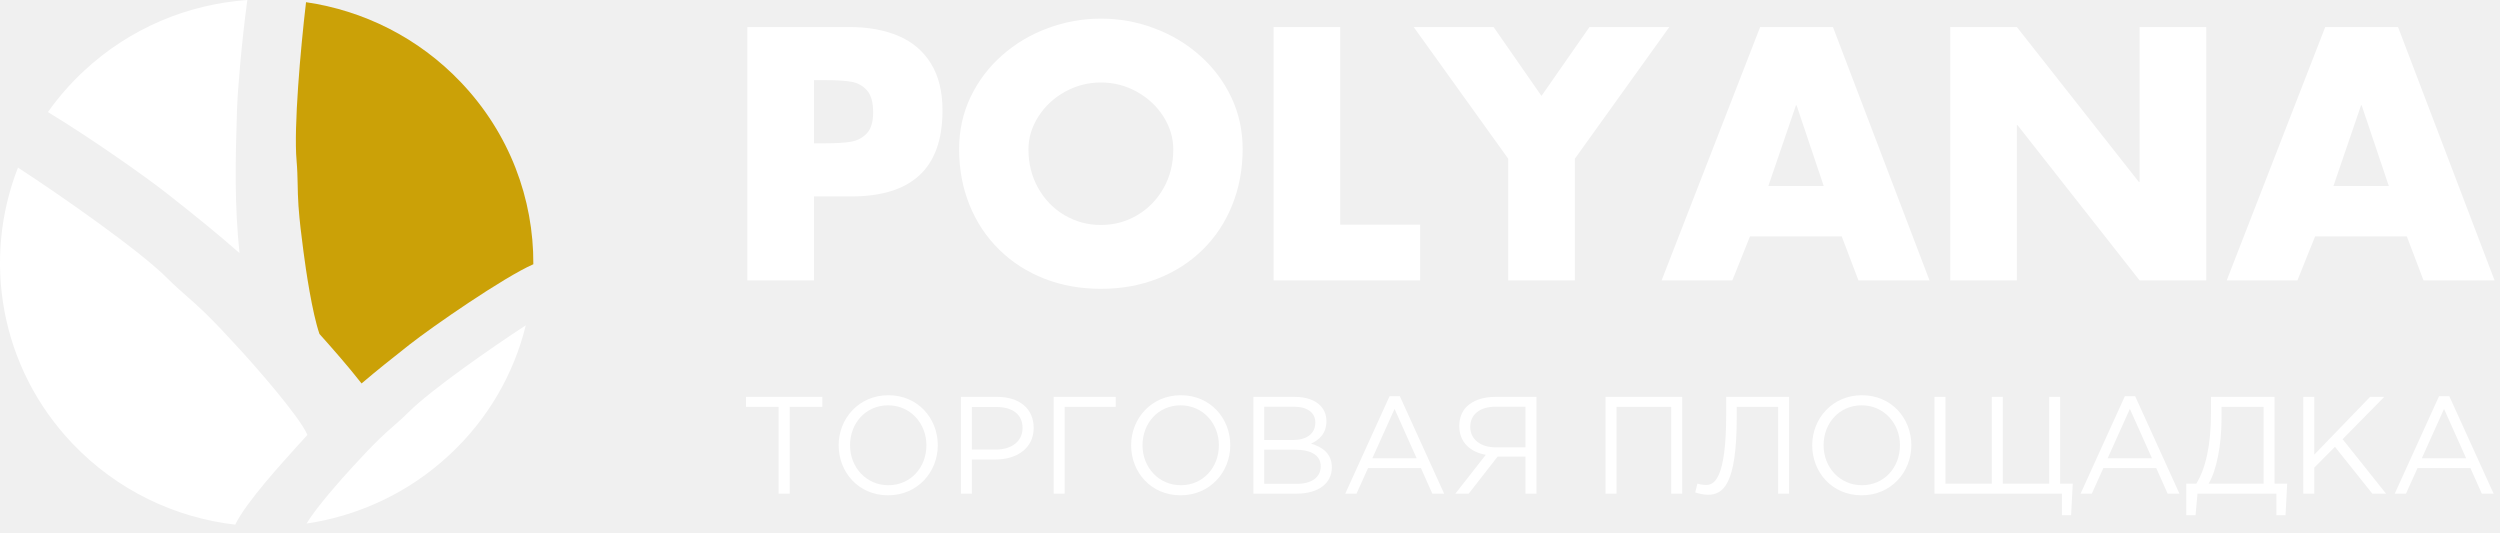
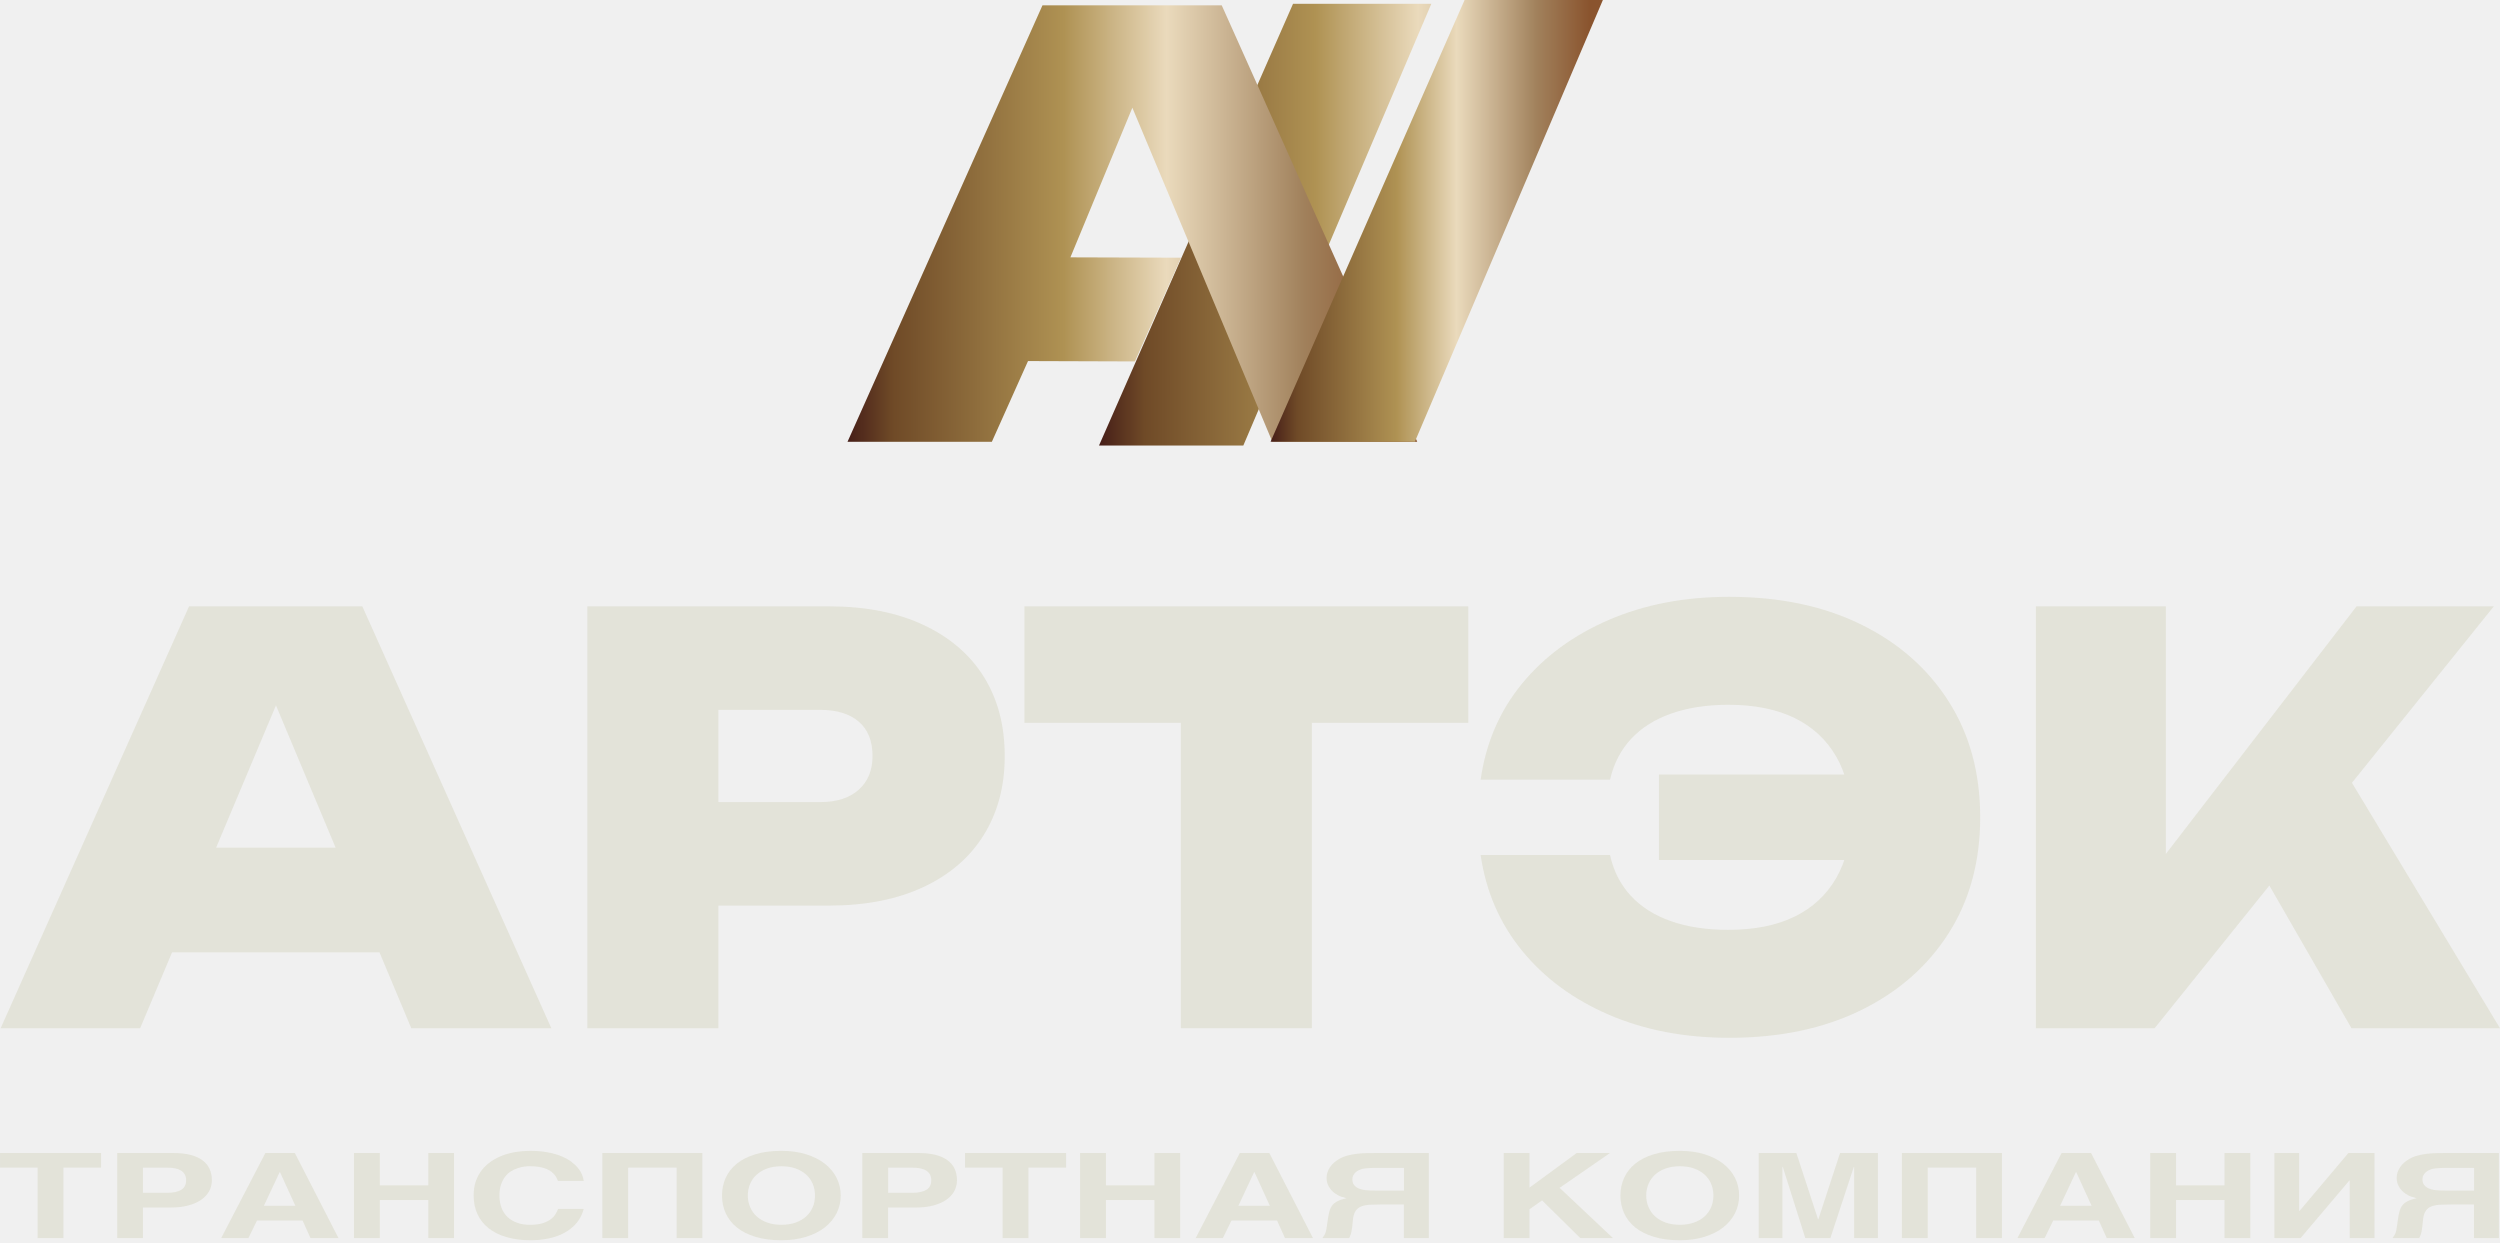
- <svg xmlns="http://www.w3.org/2000/svg" width="216" height="46" viewBox="0 0 216 46" fill="none">
-   <path d="M64.572 24.228V2.336H73.384C75.004 2.336 76.419 2.592 77.629 3.105C78.833 3.618 79.773 4.412 80.434 5.491C81.1 6.57 81.432 7.916 81.432 9.532C81.432 10.819 81.261 11.927 80.918 12.866C80.576 13.8 80.072 14.569 79.406 15.174C78.74 15.779 77.922 16.229 76.948 16.524C75.979 16.82 74.858 16.97 73.595 16.97H70.329V24.228H64.572V24.228ZM70.329 6.924V12.382H71.299C72.219 12.382 72.953 12.338 73.507 12.247C74.055 12.159 74.515 11.917 74.887 11.53C75.254 11.143 75.44 10.538 75.44 9.711C75.44 8.844 75.264 8.211 74.907 7.809C74.549 7.407 74.099 7.16 73.56 7.064C73.017 6.972 72.263 6.924 71.299 6.924H70.329ZM95.121 1.61C96.707 1.61 98.239 1.886 99.713 2.438C101.191 2.984 102.503 3.768 103.654 4.785C104.804 5.796 105.71 6.996 106.371 8.375C107.032 9.759 107.365 11.259 107.365 12.876C107.365 14.608 107.066 16.22 106.464 17.715C105.867 19.205 105.015 20.492 103.908 21.576C102.807 22.66 101.504 23.493 100.006 24.078C98.508 24.664 96.878 24.954 95.121 24.954C93.358 24.954 91.733 24.664 90.235 24.078C88.742 23.493 87.439 22.656 86.328 21.567C85.217 20.473 84.36 19.186 83.763 17.7C83.165 16.22 82.867 14.608 82.867 12.876C82.867 11.259 83.2 9.759 83.861 8.375C84.522 6.996 85.427 5.796 86.578 4.785C87.728 3.768 89.04 2.984 90.524 2.438C92.007 1.886 93.539 1.61 95.121 1.61L95.121 1.61ZM95.121 7.127C94.004 7.127 92.967 7.398 92.002 7.935C91.042 8.472 90.274 9.188 89.711 10.078C89.143 10.969 88.859 11.913 88.859 12.909C88.859 14.143 89.138 15.256 89.701 16.253C90.264 17.25 91.023 18.034 91.982 18.596C92.942 19.157 93.985 19.438 95.121 19.438C96.256 19.438 97.304 19.157 98.259 18.591C99.218 18.024 99.972 17.245 100.535 16.253C101.093 15.256 101.372 14.143 101.372 12.909C101.372 11.913 101.088 10.969 100.525 10.078C99.962 9.188 99.199 8.472 98.239 7.935C97.279 7.398 96.237 7.127 95.121 7.127H95.121ZM115.795 2.336V19.409H122.698V24.228H110.038V2.336H115.795H115.795ZM130.31 13.713L122.144 2.336H129.047L133.184 8.288L137.331 2.336H144.229L136.068 13.713V24.228H130.31V13.713ZM159.126 20.425H151.2L149.673 24.228H143.563L152.076 2.336H158.367L166.709 24.228H160.57L159.126 20.425H159.126ZM157.569 16.07L155.224 9.101H155.17L152.786 16.07H157.569ZM168.501 24.228V2.336H174.258L184.798 15.721H184.862V2.336H190.619V24.228H184.862L174.317 10.814H174.258V24.228H168.501ZM207.95 20.425H200.024L198.497 24.228H192.387L200.9 2.336H207.191L215.533 24.228H209.394L207.95 20.425H207.95ZM206.393 16.07L204.048 9.101H203.994L201.61 16.07H206.393Z" fill="white" />
-   <path d="M67.272 42.651V35.151H64.453V34.291H71.051V35.151H68.232V42.651H67.272Z" fill="white" />
-   <path d="M76.731 42.794C74.176 42.794 72.46 40.8 72.46 38.471C72.46 36.166 74.2 34.148 76.755 34.148C79.31 34.148 81.025 36.143 81.025 38.471C81.025 40.776 79.286 42.794 76.731 42.794ZM76.755 41.923C78.674 41.923 80.042 40.394 80.042 38.471C80.042 36.572 78.65 35.02 76.731 35.02C74.811 35.02 73.444 36.549 73.444 38.471C73.444 40.37 74.835 41.923 76.755 41.923Z" fill="white" />
-   <path d="M83.024 42.651V34.291H86.167C88.063 34.291 89.31 35.295 89.31 36.967C89.31 38.77 87.799 39.701 86.011 39.701H83.972V42.651H83.024ZM83.972 38.842H86.047C87.439 38.842 88.35 38.101 88.35 36.978C88.35 35.784 87.451 35.163 86.095 35.163H83.972V38.842Z" fill="white" />
-   <path d="M91.037 42.651V34.291H96.4V35.151H91.985V42.651H91.037Z" fill="white" />
-   <path d="M102 42.794C99.445 42.794 97.73 40.8 97.73 38.471C97.73 36.166 99.469 34.148 102.024 34.148C104.58 34.148 106.295 36.143 106.295 38.471C106.295 40.776 104.556 42.794 102 42.794ZM102.024 41.923C103.944 41.923 105.311 40.394 105.311 38.471C105.311 36.572 103.92 35.02 102 35.02C100.081 35.02 98.713 36.549 98.713 38.471C98.713 40.37 100.105 41.923 102.024 41.923Z" fill="white" />
-   <path d="M108.294 42.651V34.291H111.869C112.828 34.291 113.596 34.554 114.064 35.032C114.412 35.39 114.604 35.832 114.604 36.393C114.604 37.48 113.932 38.041 113.272 38.328C114.268 38.627 115.072 39.2 115.072 40.37C115.072 41.803 113.86 42.651 112.025 42.651H108.294ZM109.229 41.803H112.049C113.32 41.803 114.112 41.242 114.112 40.286C114.112 39.379 113.344 38.853 111.881 38.853H109.229V41.803ZM109.229 38.017H111.713C112.852 38.017 113.644 37.504 113.644 36.501C113.644 35.677 112.984 35.139 111.785 35.139H109.229V38.017Z" fill="white" />
-   <path d="M116.231 42.651L120.058 34.232H120.946L124.773 42.651H123.753L122.769 40.442H118.199L117.203 42.651H116.231ZM118.571 39.594H122.398L120.49 35.331L118.571 39.594Z" fill="white" />
-   <path d="M125.745 42.651L128.372 39.295C127.029 39.056 126.081 38.209 126.081 36.811C126.081 36.166 126.297 35.545 126.717 35.139C127.232 34.626 128.084 34.291 129.164 34.291H132.751V42.651H131.803V39.451H129.392L126.897 42.651H125.745ZM129.224 38.65H131.803V35.139H129.224C127.844 35.139 127.029 35.82 127.029 36.883C127.029 37.97 127.94 38.65 129.224 38.65Z" fill="white" />
-   <path d="M138.718 42.651V34.291H145.34V42.651H144.392V35.151H139.666V42.651H138.718Z" fill="white" />
-   <path d="M147.559 42.747C147.187 42.747 146.683 42.627 146.467 42.544L146.659 41.779C146.791 41.839 147.139 41.899 147.403 41.899C148.051 41.899 149.143 41.505 149.143 35.808V34.291H154.577V42.651H153.629V35.151H150.054V36.059C150.054 41.923 148.855 42.747 147.559 42.747Z" fill="white" />
-   <path d="M160.845 42.794C158.29 42.794 156.575 40.8 156.575 38.471C156.575 36.166 158.314 34.148 160.869 34.148C163.425 34.148 165.14 36.143 165.14 38.471C165.14 40.776 163.401 42.794 160.845 42.794ZM160.869 41.923C162.789 41.923 164.156 40.394 164.156 38.471C164.156 36.572 162.765 35.02 160.845 35.02C158.926 35.02 157.558 36.549 157.558 38.471C157.558 40.37 158.95 41.923 160.869 41.923Z" fill="white" />
-   <path d="M178.151 44.514V42.651H167.139V34.291H168.086V41.791H172.093V34.291H173.041V41.791H177.048V34.291H177.995V41.791H179.087L178.943 44.514H178.151Z" fill="white" />
-   <path d="M179.763 42.651L183.589 34.232H184.477L188.304 42.651H187.284L186.301 40.442H181.73L180.734 42.651H179.763ZM182.102 39.594H185.929L184.021 35.331L182.102 39.594Z" fill="white" />
-   <path d="M188.892 44.514V41.791H189.756C190.56 40.514 191.028 38.459 191.028 35.748V34.291H196.522V41.791H197.613L197.47 44.514H196.678V42.651H189.864L189.696 44.514H188.892ZM190.824 41.791H195.574V35.151H191.939V36.238C191.939 38.4 191.519 40.645 190.824 41.791Z" fill="white" />
-   <path d="M199.004 42.651V34.291H199.952V39.283L204.774 34.291H205.998L202.399 37.946L206.154 42.651H204.966L201.739 38.603L199.952 40.406V42.651H199.004Z" fill="white" />
-   <path d="M206.906 42.651L210.733 34.232H211.621L215.448 42.651H214.428L213.444 40.442H208.874L207.878 42.651H206.906ZM209.246 39.594H213.073L211.165 35.331L209.246 39.594Z" fill="white" />
-   <path fill-rule="evenodd" clip-rule="evenodd" d="M45.428 28.108C44.41 32.254 42.205 36.165 38.826 39.306C35.281 42.601 30.959 44.57 26.485 45.234C27.36 43.787 29.525 41.355 30.469 40.334C31.36 39.37 31.956 38.718 32.83 37.871C33.716 37.013 34.419 36.495 35.351 35.565C37.228 33.693 42.483 30.024 45.428 28.107V28.108Z" fill="white" />
-   <path fill-rule="evenodd" clip-rule="evenodd" d="M26.442 0.189C31.389 0.915 36.133 3.231 39.825 7.112C44.039 11.541 46.111 17.197 46.081 22.831C43.545 23.938 37.358 28.219 35.374 29.78C33.885 30.951 32.532 32.028 31.24 33.13C30.03 31.584 28.628 30 27.602 28.854C26.966 27.007 26.42 23.292 26.216 21.703C26.024 20.203 25.89 19.194 25.789 17.797C25.688 16.381 25.753 15.38 25.623 13.87C25.374 10.999 25.956 4.298 26.442 0.188L26.442 0.189Z" fill="#CBA107" />
-   <path d="M4.14 9.683C5.035 8.418 6.073 7.223 7.256 6.124C11.267 2.394 16.274 0.363 21.37 0C20.889 3.55 20.538 7.675 20.477 9.511C20.331 13.98 20.258 17.654 20.692 21.864C18.741 20.143 16.706 18.515 14.418 16.711C12.561 15.247 7.791 11.893 4.14 9.683Z" fill="white" />
-   <path fill-rule="evenodd" clip-rule="evenodd" d="M6.256 38.318C-0.021 31.72 -1.546 22.4 1.553 14.481C5.24 16.878 12.035 21.622 14.439 24.025C15.616 25.202 16.504 25.857 17.622 26.943C18.726 28.014 19.479 28.839 20.604 30.06C21.948 31.517 25.847 35.928 26.561 37.577C26.262 37.898 25.96 38.229 25.655 38.571C24.495 39.876 21.299 43.319 20.323 45.331C15.131 44.724 10.118 42.378 6.256 38.318H6.256Z" fill="white" />
+ <svg xmlns="http://www.w3.org/2000/svg" width="165" height="82" viewBox="0 0 165 82" fill="none">
+   <path d="M23.913 40.018L36.389 67.864H27.145L17.047 43.769H19.386L9.249 67.864H0.042L12.478 40.018H23.913ZM8.504 62.852V55.947H27.587V62.852H8.504Z" fill="#E3E3D9" />
+   <path d="M54.69 40.018C57.115 40.018 59.202 40.426 60.946 41.244C62.691 42.061 64.022 43.206 64.939 44.678C65.855 46.15 66.312 47.889 66.312 49.896C66.312 51.902 65.853 53.608 64.939 55.093C64.022 56.578 62.693 57.727 60.946 58.545C59.202 59.363 57.117 59.77 54.69 59.77H42.773V52.938H54.135C55.222 52.938 56.071 52.666 56.679 52.12C57.286 51.575 57.587 50.833 57.587 49.893C57.587 48.904 57.283 48.149 56.679 47.63C56.071 47.11 55.225 46.851 54.135 46.851H43.515L47.414 42.915V67.864H38.764V40.018H54.693H54.69Z" fill="#E3E3D9" />
+   <path d="M67.612 40.018H96.907V47.705H67.612V40.018ZM77.934 43.767H86.583V67.862H77.934V43.767Z" fill="#E3E3D9" />
+   <path d="M114.133 68.495C111.187 68.495 108.539 67.987 106.187 66.974C103.836 65.959 101.922 64.549 100.451 62.74C98.979 60.933 98.068 58.828 97.722 56.43H106.263C106.486 57.468 106.938 58.361 107.618 59.103C108.298 59.846 109.183 60.409 110.273 60.793C111.361 61.177 112.625 61.37 114.061 61.37C115.792 61.37 117.254 61.079 118.443 60.497C119.632 59.916 120.545 59.067 121.189 57.953C121.833 56.84 122.155 55.503 122.155 53.943C122.155 52.383 121.833 51.046 121.189 49.932C120.545 48.818 119.629 47.97 118.443 47.388C117.254 46.807 115.795 46.516 114.061 46.516C112.649 46.516 111.4 46.708 110.31 47.092C109.219 47.476 108.337 48.032 107.654 48.764C106.974 49.493 106.509 50.392 106.263 51.456H97.722C98.068 49.031 98.979 46.921 100.451 45.124C101.922 43.331 103.836 41.926 106.187 40.911C108.539 39.896 111.187 39.39 114.133 39.39C117.451 39.39 120.346 39.998 122.822 41.21C125.296 42.422 127.227 44.117 128.613 46.295C130 48.473 130.693 51.022 130.693 53.943C130.693 56.863 130 59.412 128.613 61.59C127.227 63.768 125.296 65.463 122.822 66.675C120.346 67.888 117.451 68.495 114.133 68.495ZM126.051 56.762H109.492V51.118H126.051V56.762Z" fill="#E3E3D9" />
+   <path d="M134.368 67.864V40.018H142.945V61.071L140.718 59.251L155.533 40.018H164.592L142.205 67.864H134.371H134.368ZM147.698 54.833L154.048 49.709L165 67.864H155.198L147.698 54.833Z" fill="#E3E3D9" />
+   <path d="M0 76.098H6.671V77.064H4.185V81.713H2.484V77.064H0.003V76.098H0Z" fill="#E3E3D9" />
+   <path d="M12.429 79.561C12.097 79.65 11.72 79.696 11.297 79.696H9.436V81.713H7.736V76.098H11.438C11.871 76.098 12.245 76.14 12.564 76.22C12.883 76.301 13.148 76.42 13.358 76.576C13.569 76.732 13.727 76.919 13.828 77.142C13.932 77.363 13.984 77.614 13.984 77.897C13.984 78.159 13.922 78.401 13.802 78.622C13.68 78.842 13.504 79.032 13.273 79.19C13.042 79.349 12.761 79.473 12.427 79.561H12.429ZM9.436 78.725H11.048C11.432 78.725 11.733 78.66 11.954 78.531C12.175 78.401 12.284 78.191 12.284 77.897C12.284 77.749 12.255 77.625 12.198 77.518C12.141 77.415 12.06 77.329 11.954 77.261C11.848 77.194 11.72 77.144 11.567 77.113C11.414 77.082 11.24 77.067 11.048 77.067H9.436V78.728V78.725Z" fill="#E3E3D9" />
+   <path d="M22.343 81.713H20.492L19.97 80.555H16.962L16.396 81.713H14.599L17.515 76.098H19.459L22.34 81.713H22.343ZM19.495 79.585L18.48 77.363H18.457L17.416 79.585H19.495Z" fill="#E3E3D9" />
+   <path d="M28.267 81.713V79.203H25.069V81.713H23.363V76.098H25.069V78.235H28.267V76.098H29.967V81.713H28.267Z" fill="#E3E3D9" />
+   <path d="M34.133 80.703C34.377 80.792 34.655 80.838 34.964 80.838C35.322 80.838 35.613 80.799 35.839 80.724C36.065 80.649 36.244 80.555 36.379 80.447C36.514 80.337 36.615 80.223 36.68 80.104C36.747 79.984 36.799 79.881 36.836 79.79H38.526C38.432 80.14 38.279 80.447 38.066 80.703C37.853 80.963 37.591 81.176 37.285 81.347C36.978 81.519 36.633 81.646 36.252 81.729C35.87 81.812 35.462 81.856 35.029 81.856C34.424 81.856 33.887 81.786 33.42 81.648C32.952 81.511 32.558 81.311 32.238 81.054C31.919 80.797 31.675 80.488 31.509 80.125C31.343 79.761 31.26 79.356 31.26 78.907C31.26 78.562 31.306 78.248 31.402 77.967C31.499 77.687 31.634 77.438 31.805 77.22C31.976 77.002 32.179 76.815 32.412 76.654C32.646 76.496 32.9 76.363 33.175 76.259C33.451 76.155 33.739 76.08 34.042 76.031C34.346 75.981 34.653 75.956 34.962 75.956C35.405 75.956 35.797 75.987 36.143 76.052C36.488 76.117 36.786 76.2 37.046 76.309C37.306 76.415 37.526 76.537 37.708 76.675C37.89 76.812 38.04 76.955 38.157 77.1C38.274 77.246 38.359 77.394 38.417 77.539C38.474 77.684 38.51 77.819 38.526 77.941H36.825C36.802 77.887 36.776 77.827 36.742 77.757C36.709 77.687 36.664 77.617 36.607 77.544C36.55 77.474 36.477 77.404 36.392 77.334C36.306 77.264 36.197 77.204 36.067 77.15C35.938 77.095 35.782 77.054 35.603 77.02C35.423 76.986 35.211 76.971 34.967 76.971C34.863 76.971 34.741 76.978 34.601 76.996C34.461 77.015 34.315 77.048 34.167 77.098C34.019 77.147 33.874 77.217 33.728 77.305C33.583 77.394 33.456 77.51 33.344 77.656C33.233 77.799 33.139 77.973 33.069 78.178C32.999 78.383 32.963 78.624 32.963 78.904C32.963 79.208 33.009 79.478 33.1 79.717C33.191 79.956 33.326 80.158 33.5 80.325C33.674 80.491 33.884 80.615 34.131 80.703H34.133Z" fill="#E3E3D9" />
+   <path d="M39.754 76.098H46.357V81.713H44.657V77.064H41.459V81.713H39.754V76.098Z" fill="#E3E3D9" />
+   <path d="M49.854 81.63C49.363 81.48 48.956 81.272 48.629 81.01C48.304 80.745 48.06 80.433 47.897 80.073C47.733 79.712 47.653 79.322 47.653 78.904C47.653 78.487 47.733 78.095 47.897 77.736C48.06 77.378 48.304 77.067 48.629 76.802C48.953 76.537 49.361 76.332 49.854 76.181C50.345 76.031 50.918 75.956 51.572 75.956C52.175 75.956 52.717 76.031 53.203 76.181C53.686 76.332 54.098 76.54 54.436 76.802C54.773 77.067 55.033 77.376 55.215 77.736C55.396 78.095 55.487 78.484 55.487 78.904C55.487 79.325 55.396 79.712 55.215 80.073C55.033 80.433 54.773 80.745 54.436 81.01C54.098 81.275 53.686 81.48 53.203 81.63C52.717 81.781 52.175 81.856 51.572 81.856C50.918 81.856 50.347 81.781 49.854 81.63ZM49.356 78.904C49.356 79.185 49.408 79.442 49.511 79.675C49.61 79.912 49.755 80.117 49.948 80.288C50.137 80.459 50.368 80.594 50.643 80.691C50.916 80.787 51.227 80.836 51.575 80.836C51.923 80.836 52.232 80.787 52.507 80.691C52.78 80.594 53.013 80.459 53.203 80.288C53.392 80.117 53.538 79.912 53.639 79.678C53.74 79.444 53.789 79.185 53.789 78.904C53.789 78.624 53.74 78.367 53.639 78.131C53.538 77.895 53.395 77.692 53.203 77.521C53.011 77.35 52.78 77.215 52.507 77.118C52.234 77.022 51.923 76.973 51.575 76.973C51.227 76.973 50.918 77.022 50.643 77.118C50.371 77.215 50.137 77.35 49.948 77.521C49.758 77.692 49.61 77.897 49.509 78.131C49.408 78.367 49.356 78.624 49.356 78.904Z" fill="#E3E3D9" />
+   <path d="M61.606 79.561C61.273 79.65 60.897 79.696 60.474 79.696H58.613V81.713H56.912V76.098H60.614C61.047 76.098 61.421 76.14 61.741 76.22C62.06 76.301 62.325 76.42 62.535 76.576C62.745 76.732 62.904 76.919 63.005 77.142C63.109 77.363 63.161 77.614 63.161 77.897C63.161 78.159 63.098 78.401 62.979 78.622C62.857 78.842 62.68 79.032 62.449 79.19C62.218 79.349 61.935 79.473 61.603 79.561H61.606ZM58.615 78.725H60.227C60.611 78.725 60.913 78.66 61.133 78.531C61.354 78.401 61.463 78.191 61.463 77.897C61.463 77.749 61.434 77.625 61.377 77.518C61.32 77.415 61.24 77.329 61.133 77.261C61.027 77.194 60.9 77.144 60.746 77.113C60.593 77.082 60.419 77.067 60.23 77.067H58.618V78.728L58.615 78.725Z" fill="#E3E3D9" />
+   <path d="M63.69 76.098H70.362V77.064H67.875V81.713H66.174V77.064H63.693V76.098H63.69Z" fill="#E3E3D9" />
+   <path d="M76.192 81.713V79.203H72.994V81.713H71.288V76.098H72.994V78.235H76.192V76.098H77.892V81.713H76.192Z" fill="#E3E3D9" />
+   <path d="M86.659 81.713H84.808L84.286 80.555H81.277L80.711 81.713H78.915L81.83 76.098H83.775L86.656 81.713H86.659ZM83.811 79.585L82.796 77.363H82.772L81.732 79.585H83.808H83.811Z" fill="#E3E3D9" />
+   <path d="M89.496 79.891C89.397 80.018 89.332 80.197 89.301 80.428L89.247 80.96C89.231 81.082 89.216 81.186 89.2 81.267C89.184 81.35 89.166 81.417 89.148 81.472C89.13 81.526 89.112 81.573 89.094 81.609C89.075 81.646 89.06 81.68 89.044 81.711H87.276C87.331 81.641 87.375 81.578 87.406 81.526C87.437 81.475 87.463 81.423 87.484 81.365C87.505 81.308 87.52 81.243 87.534 81.171C87.546 81.098 87.562 80.999 87.58 80.88L87.658 80.348C87.684 80.184 87.715 80.036 87.754 79.904C87.793 79.772 87.853 79.652 87.936 79.546C88.019 79.442 88.136 79.351 88.281 79.276C88.429 79.201 88.624 79.136 88.868 79.081C88.761 79.055 88.644 79.021 88.522 78.982C88.398 78.941 88.268 78.873 88.13 78.777C87.954 78.655 87.814 78.505 87.71 78.328C87.606 78.152 87.554 77.957 87.554 77.747C87.554 77.614 87.575 77.487 87.614 77.368C87.655 77.246 87.713 77.134 87.785 77.025C87.858 76.919 87.946 76.82 88.047 76.732C88.149 76.644 88.258 76.563 88.377 76.496C88.546 76.397 88.733 76.319 88.935 76.267C89.138 76.215 89.345 76.174 89.561 76.148C89.776 76.122 89.999 76.109 90.225 76.104C90.454 76.101 90.677 76.098 90.898 76.098H94.301V81.713H92.655V79.496H91.136C90.877 79.496 90.643 79.502 90.43 79.512C90.218 79.522 90.033 79.556 89.872 79.613C89.714 79.67 89.587 79.764 89.491 79.891H89.496ZM89.319 77.565C89.278 77.643 89.257 77.739 89.257 77.848C89.257 77.97 89.283 78.074 89.332 78.157C89.382 78.24 89.449 78.308 89.532 78.362C89.615 78.416 89.709 78.458 89.815 78.489C89.922 78.518 90.028 78.538 90.137 78.552C90.246 78.564 90.353 78.572 90.459 78.575C90.563 78.575 90.659 78.578 90.745 78.578H92.663V77.085H90.745C90.721 77.085 90.677 77.085 90.612 77.085C90.545 77.085 90.472 77.087 90.389 77.093C90.306 77.098 90.223 77.103 90.137 77.111C90.051 77.119 89.979 77.129 89.922 77.144C89.846 77.165 89.771 77.191 89.693 77.228C89.615 77.261 89.545 77.308 89.48 77.363C89.415 77.42 89.364 77.487 89.322 77.565H89.319Z" fill="#E3E3D9" />
+   <path d="M106.452 81.713H104.298L101.777 79.226L100.946 79.811V81.713H99.246V76.098H100.946V78.383L104.061 76.098H106.26L102.935 78.398L106.455 81.713H106.452Z" fill="#E3E3D9" />
+   <path d="M109.149 81.63C108.659 81.48 108.249 81.272 107.924 81.01C107.6 80.745 107.356 80.433 107.192 80.073C107.029 79.712 106.948 79.322 106.948 78.904C106.948 78.487 107.029 78.095 107.192 77.736C107.356 77.378 107.6 77.067 107.924 76.802C108.249 76.537 108.656 76.332 109.149 76.181C109.64 76.031 110.214 75.956 110.868 75.956C111.47 75.956 112.013 76.031 112.498 76.181C112.981 76.332 113.394 76.54 113.731 76.802C114.069 77.067 114.328 77.376 114.51 77.736C114.692 78.095 114.782 78.484 114.782 78.904C114.782 79.325 114.692 79.712 114.51 80.073C114.328 80.433 114.069 80.745 113.731 81.01C113.394 81.275 112.981 81.48 112.498 81.63C112.015 81.781 111.47 81.856 110.868 81.856C110.214 81.856 109.643 81.781 109.149 81.63ZM108.651 78.904C108.651 79.185 108.703 79.442 108.807 79.675C108.905 79.912 109.051 80.117 109.243 80.288C109.432 80.459 109.666 80.594 109.938 80.691C110.211 80.787 110.523 80.836 110.87 80.836C111.218 80.836 111.527 80.787 111.802 80.691C112.075 80.594 112.309 80.459 112.498 80.288C112.688 80.117 112.833 79.912 112.934 79.678C113.033 79.442 113.085 79.185 113.085 78.904C113.085 78.624 113.035 78.367 112.934 78.131C112.836 77.895 112.69 77.692 112.498 77.521C112.309 77.35 112.075 77.215 111.802 77.118C111.53 77.022 111.218 76.973 110.87 76.973C110.523 76.973 110.214 77.022 109.938 77.118C109.666 77.215 109.432 77.35 109.243 77.521C109.053 77.692 108.905 77.897 108.804 78.131C108.703 78.367 108.651 78.624 108.651 78.904Z" fill="#E3E3D9" />
+   <path d="M121.441 76.098H123.941V81.713H122.373V77.017H122.352L120.805 81.713H119.149L117.664 77.017H117.641V81.713H116.073V76.098H118.56L119.99 80.47H120.013L121.444 76.098H121.441Z" fill="#E3E3D9" />
+   <path d="M125.524 76.098H132.128V81.713H130.428V77.064H127.23V81.713H125.524V76.098Z" fill="#E3E3D9" />
+   <path d="M140.894 81.713H139.044L138.522 80.555H135.513L134.947 81.713H133.151L136.066 76.098H138.01L140.892 81.713H140.894ZM138.047 79.585L137.032 77.363H137.008L135.967 79.585H138.044H138.047Z" fill="#E3E3D9" />
+   <path d="M146.818 81.713V79.203H143.62V81.713H141.915V76.098H143.62V78.235H146.818V76.098H148.519V81.713H146.818Z" fill="#E3E3D9" />
+   <path d="M155.081 81.713V77.913H155.058L151.839 81.713H150.11V76.098H151.745V79.922H151.769L154.993 76.098H156.716V81.713H155.081Z" fill="#E3E3D9" />
+   <path d="M160.122 79.891C160.024 80.018 159.959 80.197 159.928 80.428L159.873 80.96C159.858 81.082 159.842 81.186 159.826 81.267C159.811 81.35 159.793 81.417 159.775 81.472C159.756 81.526 159.738 81.573 159.72 81.609C159.702 81.646 159.686 81.68 159.671 81.711H157.903C157.957 81.641 158.001 81.578 158.033 81.526C158.064 81.475 158.09 81.423 158.111 81.365C158.131 81.308 158.147 81.243 158.16 81.171C158.173 81.098 158.188 80.999 158.207 80.88L158.284 80.348C158.31 80.184 158.342 80.036 158.38 79.904C158.419 79.772 158.479 79.652 158.562 79.546C158.645 79.442 158.762 79.351 158.907 79.276C159.055 79.201 159.25 79.136 159.494 79.081C159.388 79.055 159.271 79.021 159.149 78.982C159.024 78.941 158.894 78.873 158.757 78.777C158.58 78.655 158.44 78.505 158.336 78.328C158.233 78.152 158.181 77.957 158.181 77.747C158.181 77.614 158.201 77.487 158.24 77.368C158.282 77.246 158.339 77.134 158.412 77.025C158.484 76.919 158.573 76.82 158.674 76.732C158.775 76.644 158.884 76.563 159.003 76.496C159.172 76.397 159.359 76.319 159.562 76.267C159.764 76.215 159.972 76.174 160.187 76.148C160.403 76.122 160.626 76.109 160.852 76.104C161.08 76.101 161.303 76.098 161.524 76.098H164.927V81.713H163.281V79.496H161.763C161.503 79.496 161.27 79.502 161.057 79.512C160.844 79.522 160.66 79.556 160.499 79.613C160.34 79.67 160.213 79.764 160.117 79.891H160.122ZM159.946 77.565C159.904 77.643 159.884 77.739 159.884 77.848C159.884 77.97 159.909 78.074 159.959 78.157C160.008 78.24 160.076 78.308 160.159 78.362C160.242 78.416 160.335 78.458 160.442 78.489C160.548 78.518 160.654 78.538 160.763 78.552C160.872 78.564 160.979 78.572 161.085 78.575C161.189 78.575 161.285 78.578 161.371 78.578H163.289V77.085H161.371C161.348 77.085 161.303 77.085 161.238 77.085C161.171 77.085 161.098 77.087 161.015 77.093C160.932 77.098 160.849 77.103 160.763 77.111C160.678 77.119 160.605 77.129 160.548 77.144C160.473 77.165 160.397 77.191 160.32 77.228C160.242 77.261 160.172 77.308 160.107 77.363C160.042 77.42 159.99 77.487 159.948 77.565H159.946Z" fill="#E3E3D9" />
+   <path d="M94.467 0.252L82.059 29.406H72.534L85.34 0.252M110.136 29.406L101.032 24.222L110.136 29.406Z" fill="url(#paint0_linear_83_3)" />
+   <path d="M93.538 29.157L80.634 0.351H68.804L55.936 29.157H65.463L67.849 23.83L74.904 23.854L77.947 17.008L70.647 16.985L74.736 7.11L78.809 16.827L81.802 23.971L83.975 29.157H93.538Z" fill="url(#paint1_linear_83_3)" />
+   <path d="M105.79 0L93.382 29.154H83.858L96.663 0" fill="url(#paint2_linear_83_3)" />
+   <defs>
+     <linearGradient id="paint0_linear_83_3" x1="72.534" y1="14.831" x2="110.136" y2="14.831" gradientUnits="userSpaceOnUse">
+       <stop stop-color="#461E18" />
+       <stop offset="0.08" stop-color="#6F4A27" />
+       <stop offset="0.38" stop-color="#AF9253" />
+       <stop offset="0.56" stop-color="#EADABC" />
+       <stop offset="0.79" stop-color="#A48560" />
+       <stop offset="0.8" stop-color="#A1815C" />
+       <stop offset="0.96" stop-color="#8A542E" />
+     </linearGradient>
+     <linearGradient id="paint1_linear_83_3" x1="55.936" y1="14.755" x2="93.538" y2="14.755" gradientUnits="userSpaceOnUse">
+       <stop stop-color="#461E18" />
+       <stop offset="0.08" stop-color="#6F4A27" />
+       <stop offset="0.38" stop-color="#AF9253" />
+       <stop offset="0.56" stop-color="#EADABC" />
+       <stop offset="0.79" stop-color="#A48560" />
+       <stop offset="0.8" stop-color="#A1815C" />
+       <stop offset="0.96" stop-color="#8A542E" />
+     </linearGradient>
+     <linearGradient id="paint2_linear_83_3" x1="83.858" y1="14.576" x2="105.79" y2="14.576" gradientUnits="userSpaceOnUse">
+       <stop stop-color="#461E18" />
+       <stop offset="0.08" stop-color="#6F4A27" />
+       <stop offset="0.38" stop-color="#AF9253" />
+       <stop offset="0.56" stop-color="#EADABC" />
+       <stop offset="0.79" stop-color="#A48560" />
+       <stop offset="0.8" stop-color="#A1815C" />
+       <stop offset="0.96" stop-color="#8A542E" />
+     </linearGradient>
+   </defs>
</svg>
